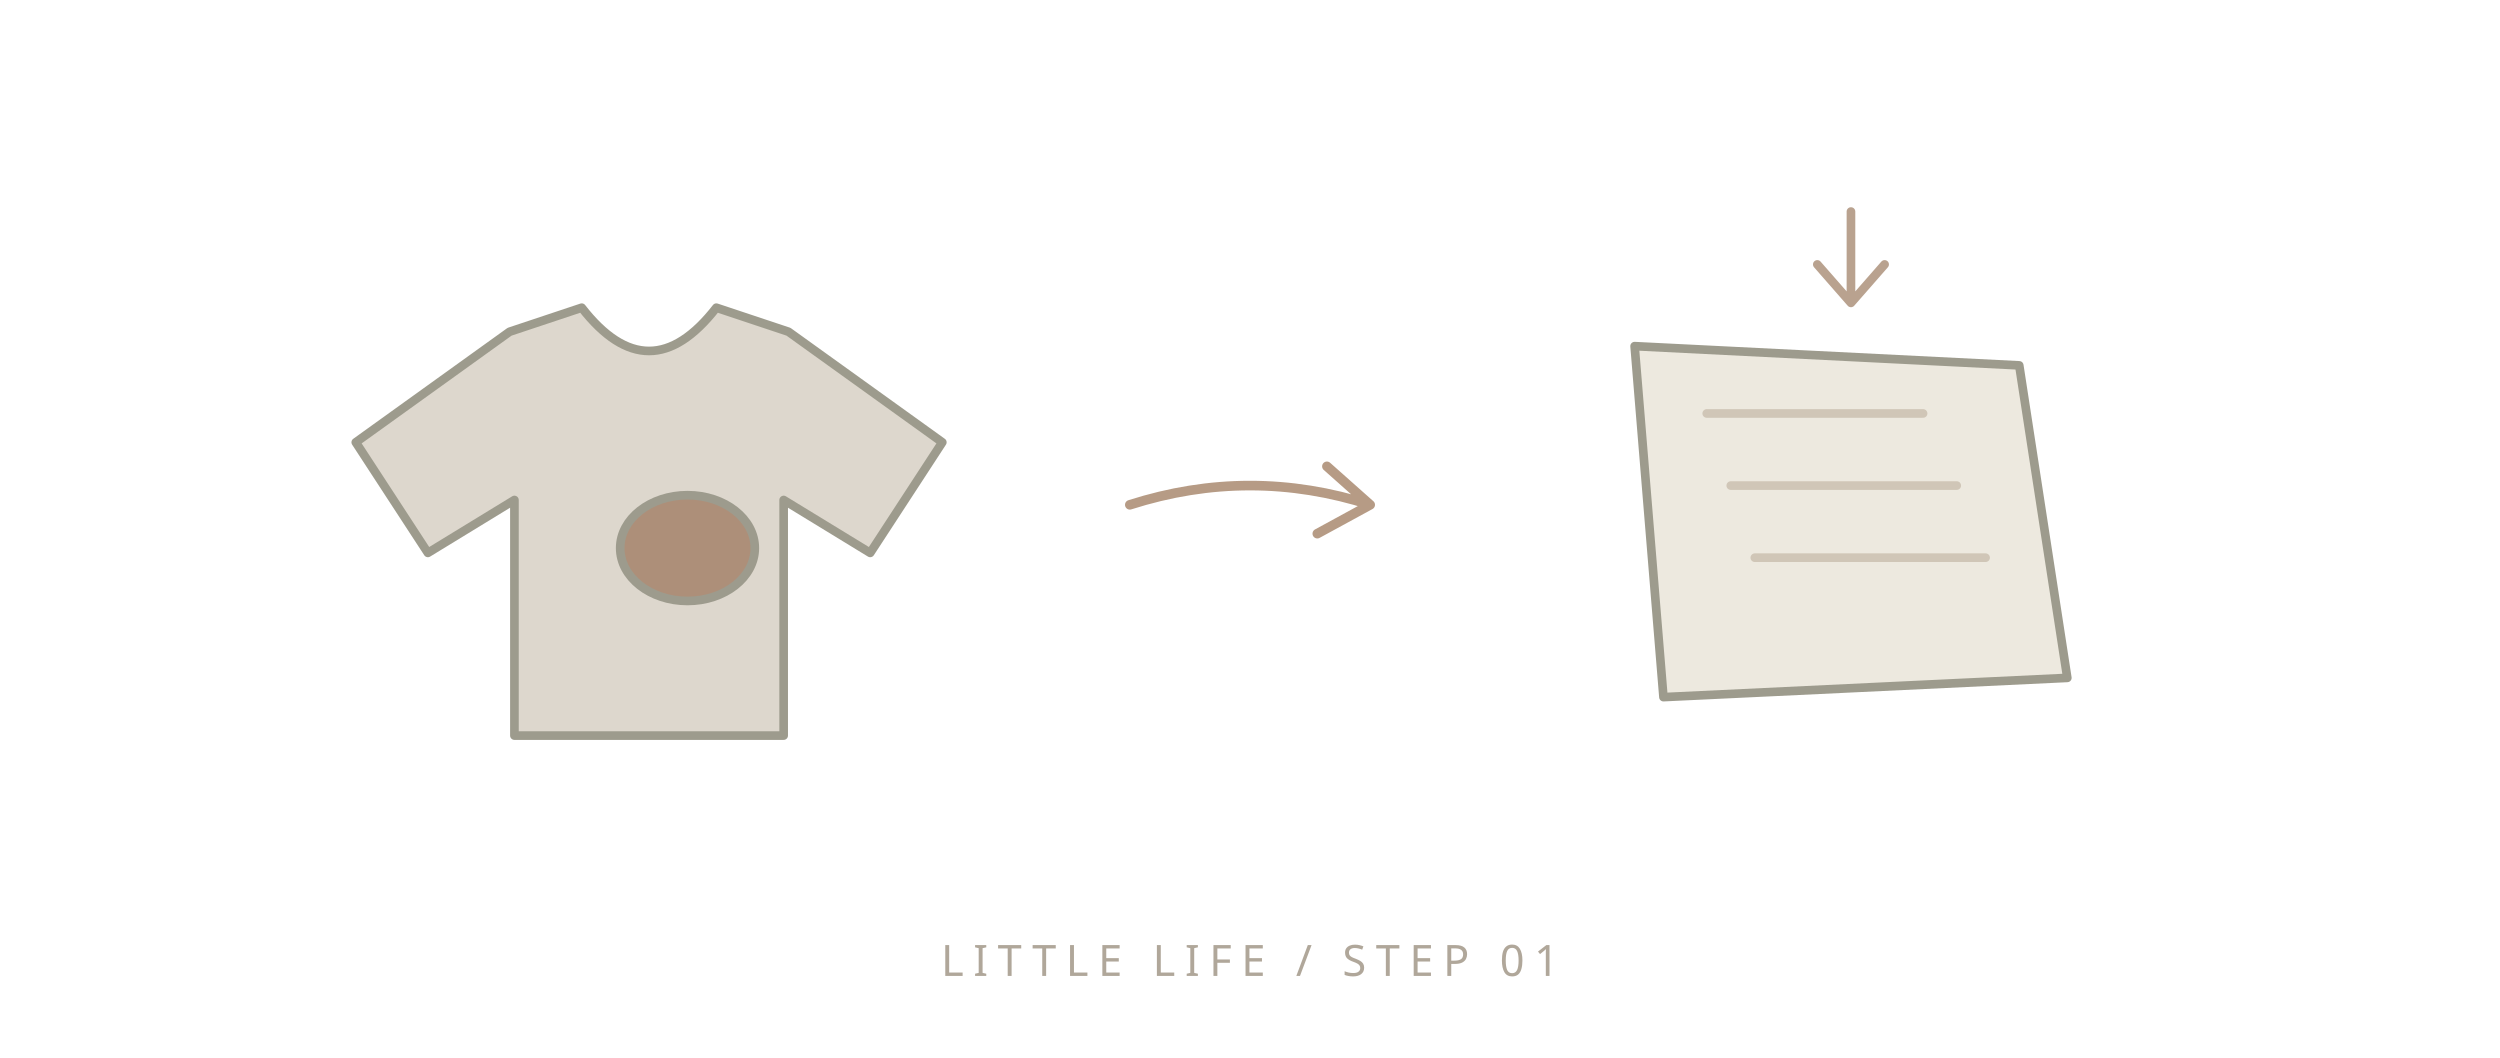
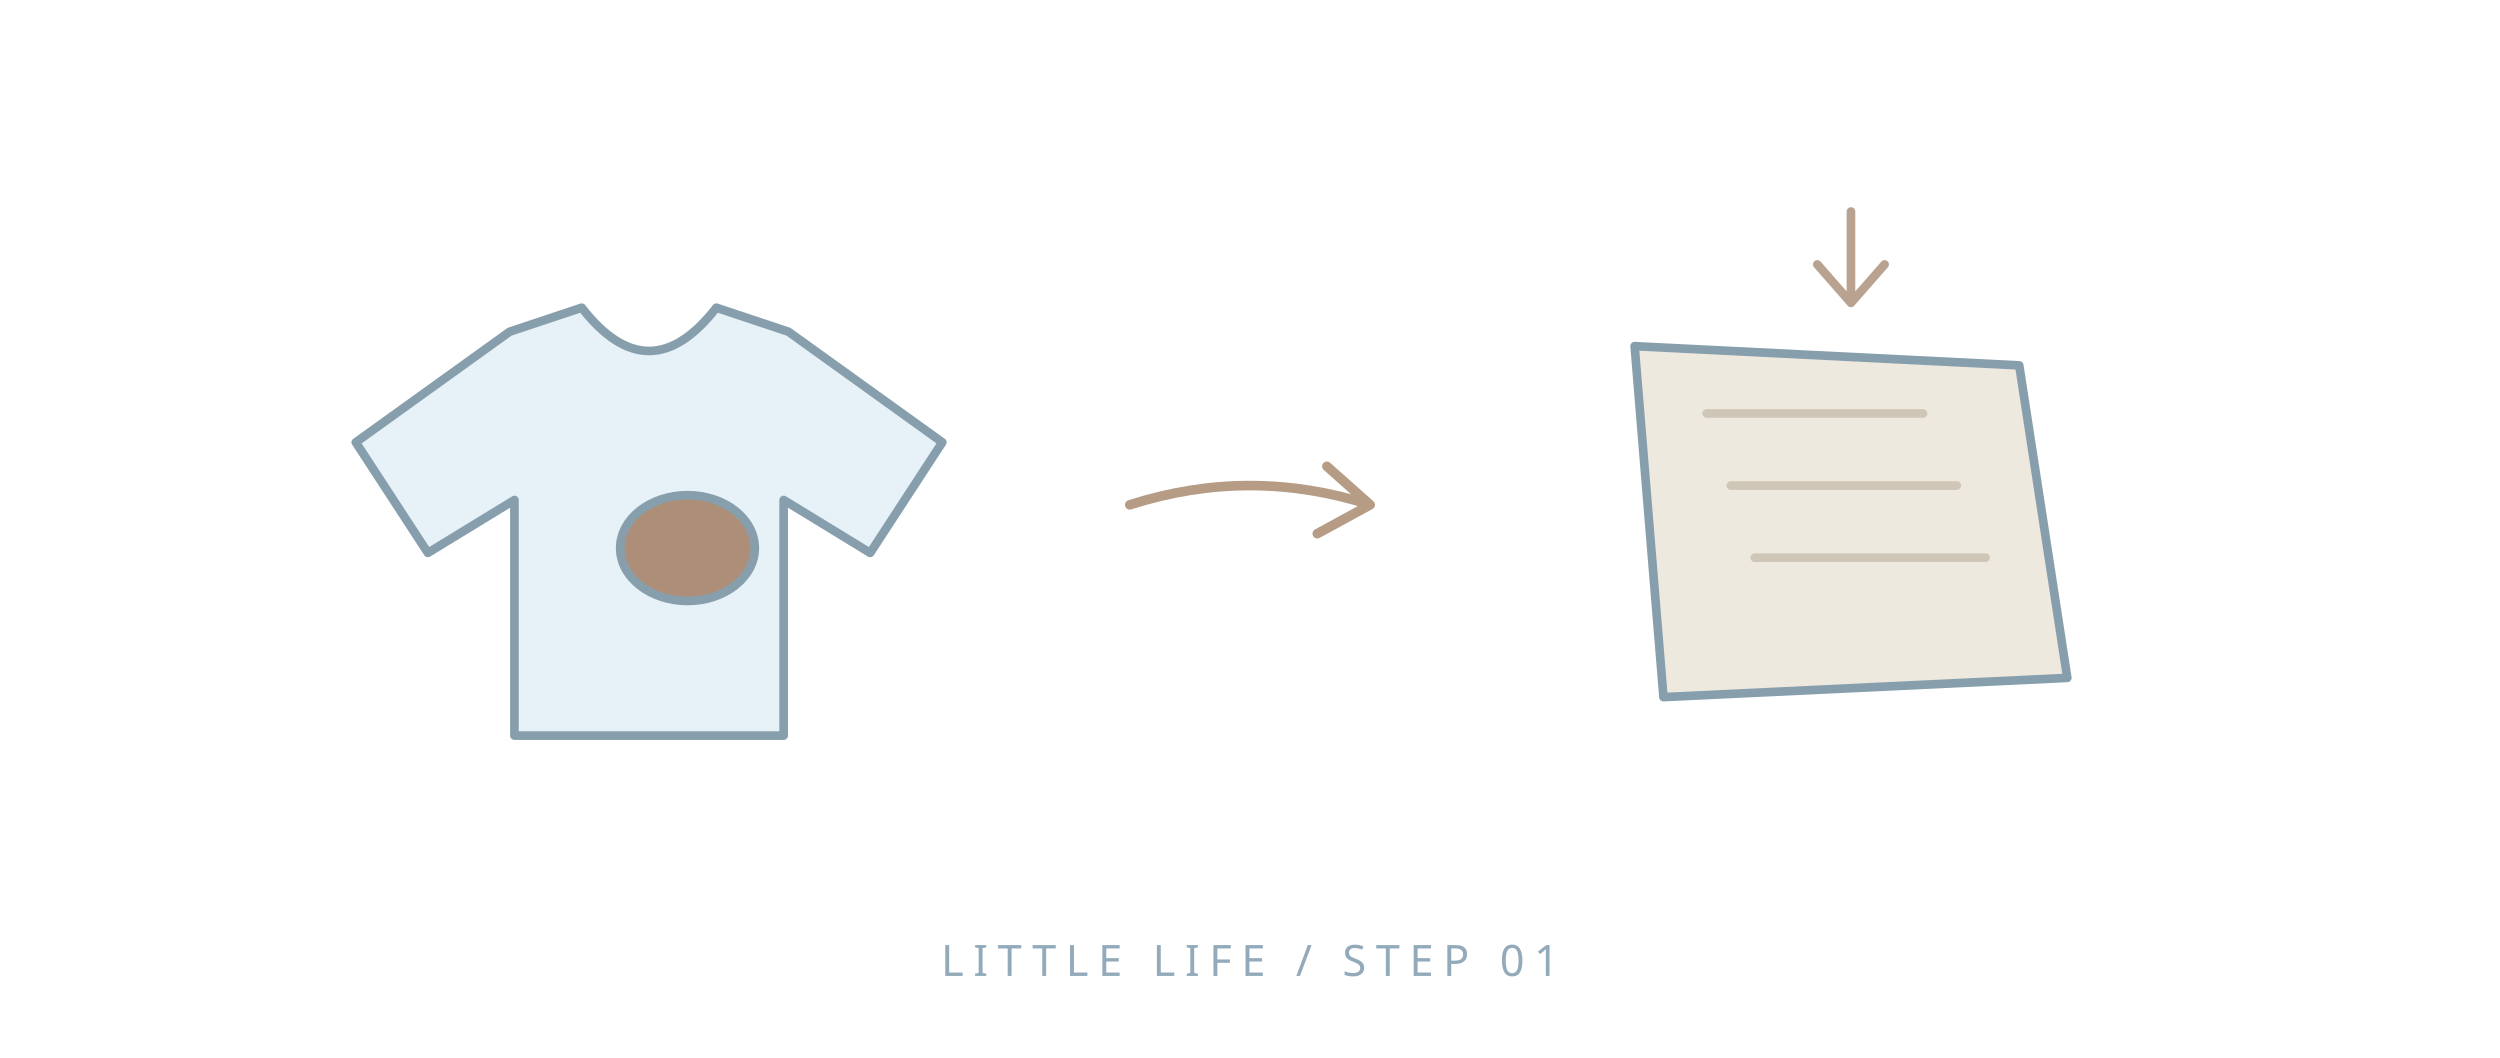
<svg xmlns="http://www.w3.org/2000/svg" viewBox="0 0 520 220">
-   <g fill="none" stroke="#9d9b8d" stroke-width="1.8" stroke-linecap="round" stroke-linejoin="round">
+   <g fill="none" stroke="#879fad" stroke-width="1.8" stroke-linecap="round" stroke-linejoin="round">
    <g transform="translate(135 106)">
-       <path d="M-29-37l-32 23 15 23 18-11v49h56V-2L46 9l15-23-32-23-15-5q-14 18-28 0Z" fill="#ddd7cd" />
+       <path d="M-29-37l-32 23 15 23 18-11v49h56V-2L46 9l15-23-32-23-15-5q-14 18-28 0Z" fill="#e7f1f8" />
      <ellipse cx="8" cy="8" rx="14" ry="11" fill="#ad8f79" />
    </g>
    <path d="M235 105q25-8 50 0m-9-8 9 8-11 6" stroke="#b69b85" stroke-width="2" />
    <g transform="translate(385 106)">
      <path d="M-45-34l80 4 10 65-84 4Z" fill="#ede9df" />
      <path d="M-30-20h45m-40 15h47m-42 15h48" stroke="#d0c6b7" />
      <path d="M0-62v19m-7-8 7 8 7-8" stroke="#b9a28f" />
    </g>
  </g>
-   <style>text{font:12px sans-serif;fill:#85857a;stroke:none;text-anchor:middle}</style>
-   <text x="260" y="203" style="font-size:9px;letter-spacing:2px;fill:#b0a79a">LITTLE LIFE / STEP 01</text>
+   <style>text{font:12px sans-serif;fill:#7892a3;stroke:none;text-anchor:middle}</style>
+   <text x="260" y="203" style="font-size:9px;letter-spacing:2px;fill:#92aaba">LITTLE LIFE / STEP 01</text>
</svg>
